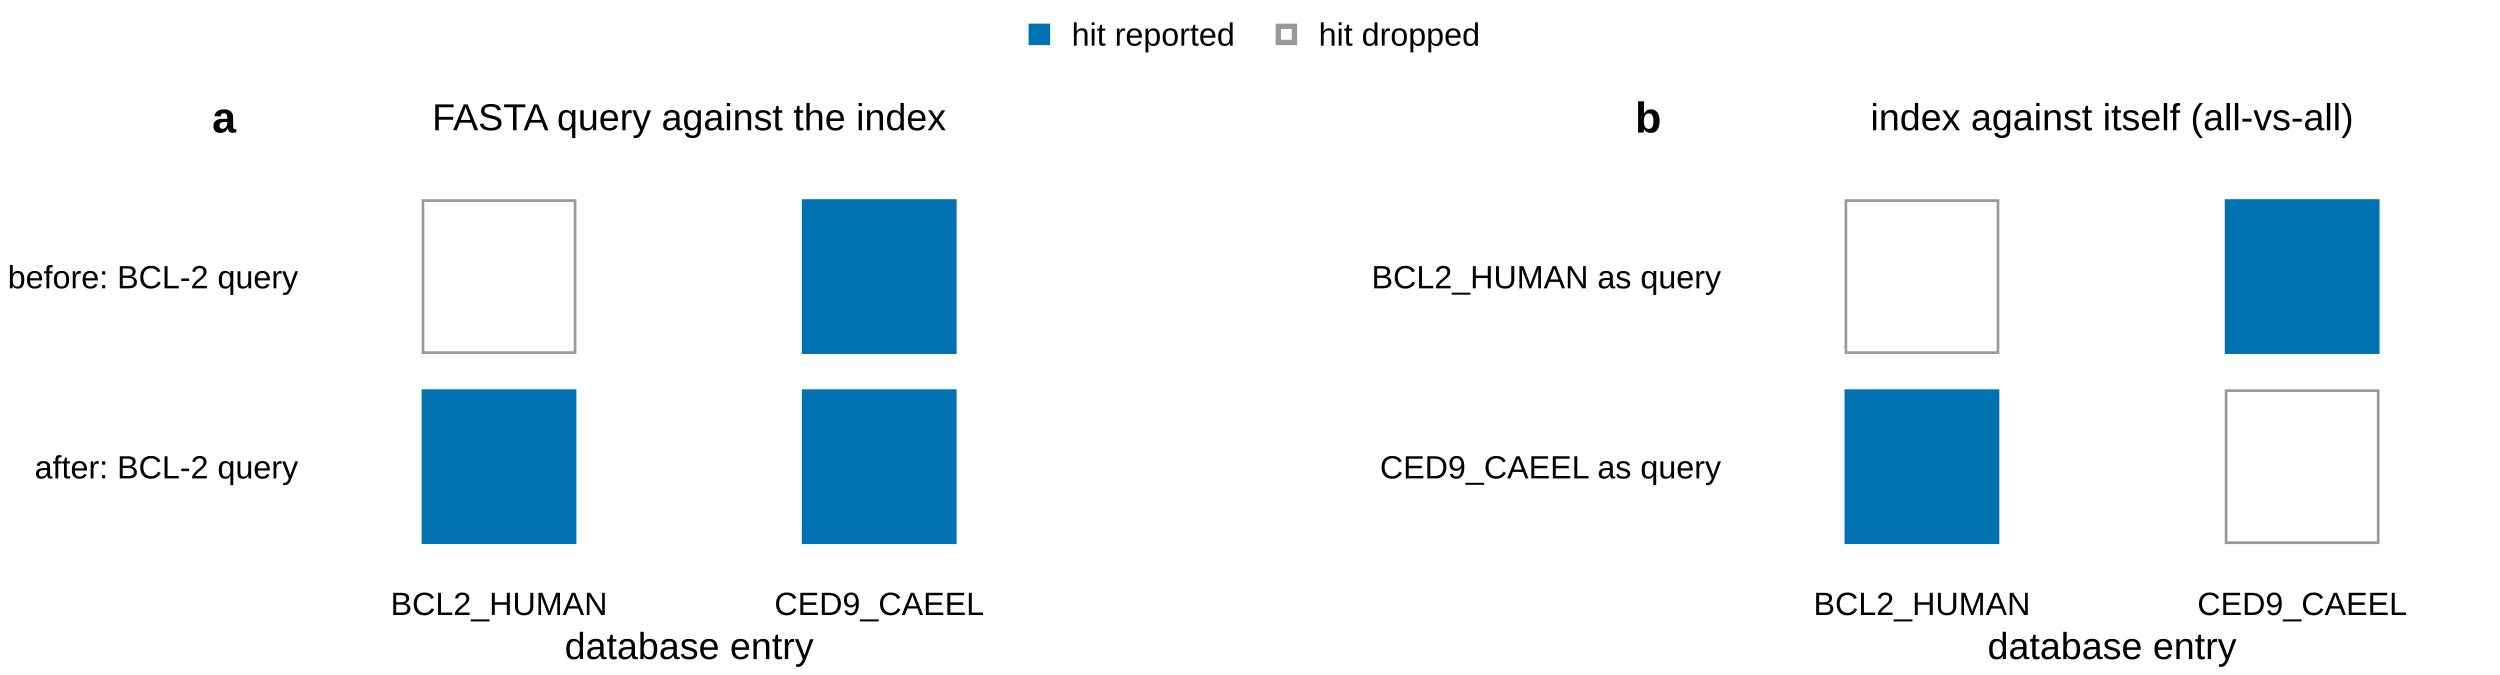
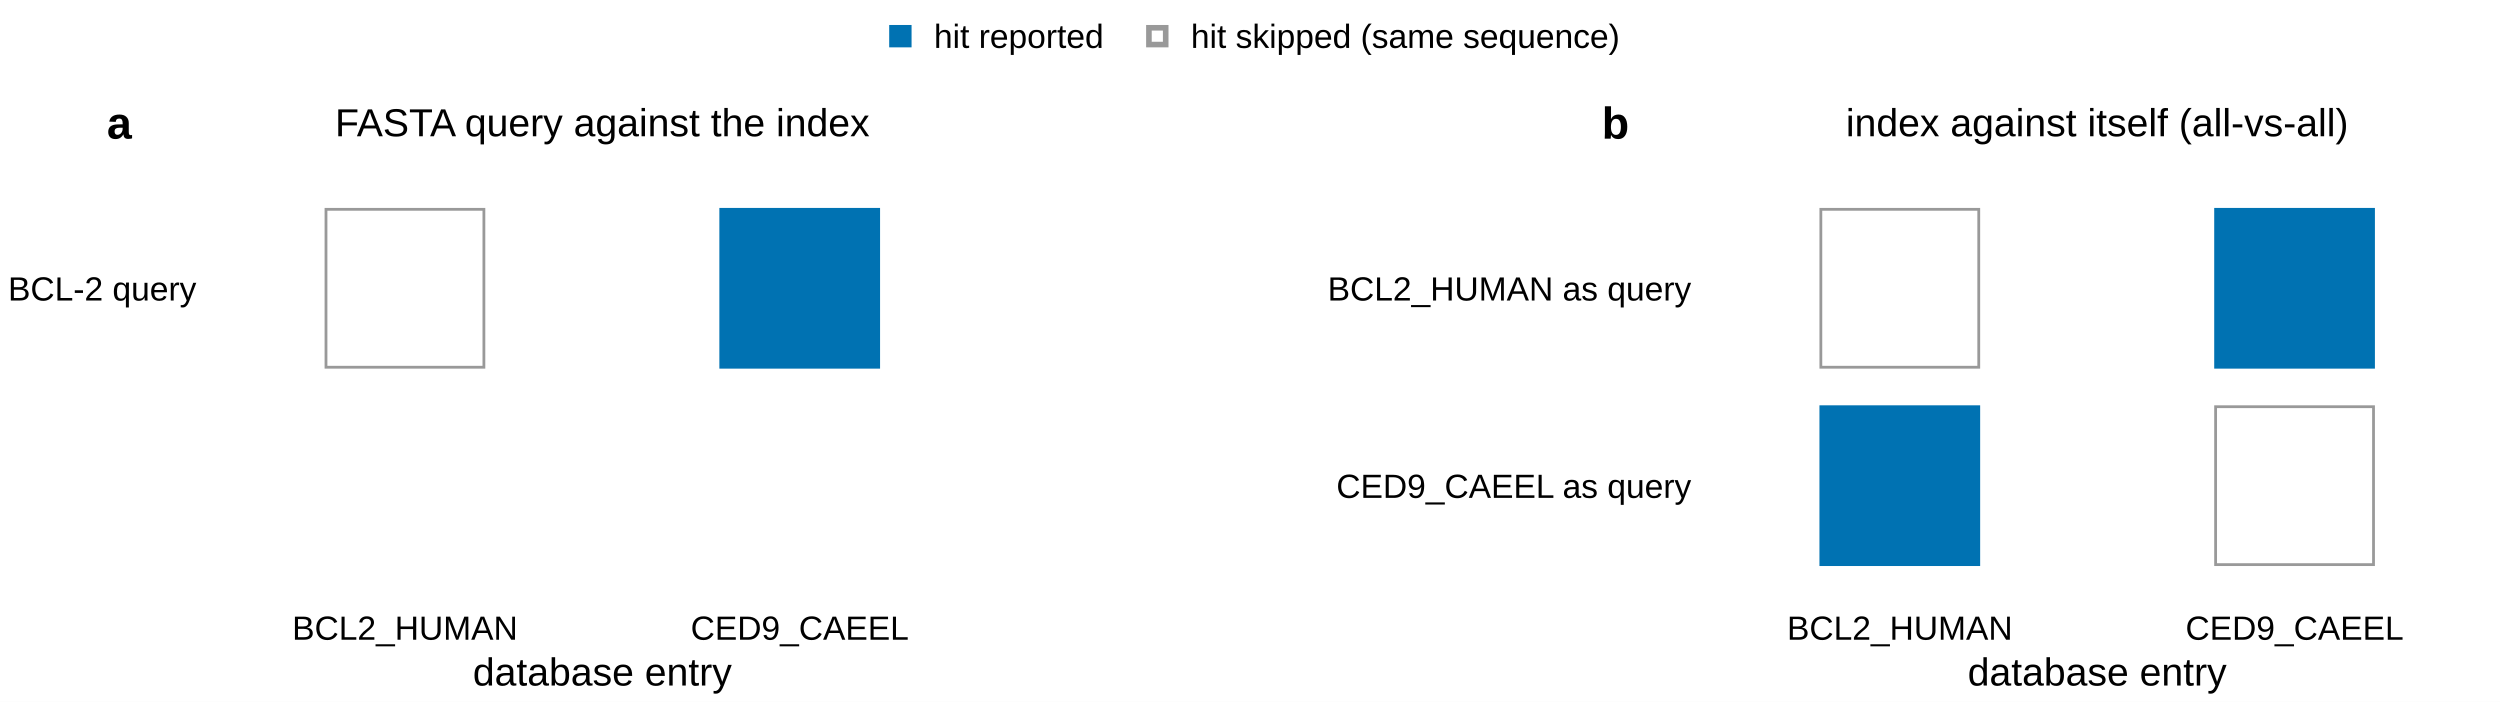
- <svg xmlns="http://www.w3.org/2000/svg" xmlns:xlink="http://www.w3.org/1999/xlink" width="465.063pt" height="125.52pt" viewBox="0 0 465.063 125.52" version="1.1">
+ <svg xmlns="http://www.w3.org/2000/svg" xmlns:xlink="http://www.w3.org/1999/xlink" width="447.097pt" height="125.52pt" viewBox="0 0 447.097 125.52" version="1.1">
  <defs>
    <style type="text/css">*{stroke-linejoin: round; stroke-linecap: butt}</style>
  </defs>
  <g id="figure_1">
    <g id="patch_1">
-       <path d="M 0 125.52  L 465.063 125.52  L 465.063 0  L 0 0  z " style="fill: #ffffff" />
+       <path d="M 0 125.52  L 447.097 125.52  L 447.097 0  L 0 0  z " style="fill: #ffffff" />
    </g>
    <g id="axes_1">
      <g id="patch_2">
-         <path d="M 57.465 108.036  L 198.925 108.036  L 198.925 30.233  L 57.465 30.233  z " style="fill: #ffffff" />
+         <path d="M 37.121 108.036  L 178.319 108.036  L 178.319 30.376  L 37.121 30.376  z " style="fill: #ffffff" />
      </g>
      <g id="matplotlib.axis_1">
        <g id="xtick_1">
          <g id="line2d_1" />
          <g id="text_1">
-             <text style="font-size: 6px; font-family: 'Arial', 'Helvetica', 'Liberation Sans', 'DejaVu Sans', sans-serif; text-anchor: middle" x="92.83" y="114.404" transform="rotate(-0 92.83022 114.4035)">BCL2_HUMAN</text>
+             <text style="font-size: 6px; font-family: 'Arial', 'Helvetica', 'Liberation Sans', 'DejaVu Sans', sans-serif; text-anchor: middle" x="72.42" y="114.404" transform="rotate(-0 72.42033 114.4035)">BCL2_HUMAN</text>
          </g>
        </g>
        <g id="xtick_2">
          <g id="line2d_2" />
          <g id="text_2">
-             <text style="font-size: 6px; font-family: 'Arial', 'Helvetica', 'Liberation Sans', 'DejaVu Sans', sans-serif; text-anchor: middle" x="163.56" y="114.404" transform="rotate(-0 163.56 114.4035)">CED9_CAEEL</text>
+             <text style="font-size: 6px; font-family: 'Arial', 'Helvetica', 'Liberation Sans', 'DejaVu Sans', sans-serif; text-anchor: middle" x="143.02" y="114.404" transform="rotate(-0 143.0197 114.4035)">CED9_CAEEL</text>
          </g>
        </g>
        <g id="text_3">
-           <text style="font-size: 7px; font-family: 'Arial', 'Helvetica', 'Liberation Sans', 'DejaVu Sans', sans-serif; text-anchor: middle" x="128.195" y="122.606" transform="rotate(-0 128.1951 122.6065)">database entry</text>
+           <text style="font-size: 7px; font-family: 'Arial', 'Helvetica', 'Liberation Sans', 'DejaVu Sans', sans-serif; text-anchor: middle" x="107.72" y="122.606" transform="rotate(-0 107.72 122.6065)">database entry</text>
        </g>
      </g>
      <g id="matplotlib.axis_2">
        <g id="ytick_1">
          <g id="line2d_3" />
          <g id="text_4">
-             <text style="font-size: 6px; font-family: 'Arial', 'Helvetica', 'Liberation Sans', 'DejaVu Sans', sans-serif; text-anchor: end" x="55.465" y="53.636" transform="rotate(-0 55.46531 53.63576)">before: BCL-2 query</text>
-           </g>
-         </g>
-         <g id="ytick_2">
-           <g id="line2d_4" />
-           <g id="text_5">
-             <text style="font-size: 6px; font-family: 'Arial', 'Helvetica', 'Liberation Sans', 'DejaVu Sans', sans-serif; text-anchor: end" x="55.465" y="89.001" transform="rotate(-0 55.46531 89.00066)">after: BCL-2 query</text>
+             <text style="font-size: 6px; font-family: 'Arial', 'Helvetica', 'Liberation Sans', 'DejaVu Sans', sans-serif; text-anchor: end" x="35.121" y="53.74" transform="rotate(-0 35.12062 53.74007)">BCL-2 query</text>
          </g>
        </g>
      </g>
      <g id="patch_3">
-         <path d="M 78.684 37.306  L 106.976 37.306  L 106.976 65.598  L 78.684 65.598  L 78.684 37.306  z " clip-path="url(#pd7663d5853)" style="fill: none; stroke: #999999; stroke-width: 0.5; stroke-linejoin: miter" />
+         <path d="M 58.3 37.436  L 86.54 37.436  L 86.54 65.676  L 58.3 65.676  L 58.3 37.436  z " clip-path="url(#p46a1c22ac9)" style="fill: none; stroke: #999999; stroke-width: 0.5; stroke-linejoin: miter" />
      </g>
      <g id="patch_4">
-         <path d="M 149.414 37.306  L 177.706 37.306  L 177.706 65.598  L 149.414 65.598  z " clip-path="url(#pd7663d5853)" style="fill: #0072b2; stroke: #0072b2; stroke-width: 0.5; stroke-linejoin: miter" />
+         <path d="M 128.9 37.436  L 157.14 37.436  L 157.14 65.676  L 128.9 65.676  z " clip-path="url(#p46a1c22ac9)" style="fill: #0072b2; stroke: #0072b2; stroke-width: 0.5; stroke-linejoin: miter" />
      </g>
-       <g id="patch_5">
-         <path d="M 78.684 72.671  L 106.976 72.671  L 106.976 100.963  L 78.684 100.963  z " clip-path="url(#pd7663d5853)" style="fill: #0072b2; stroke: #0072b2; stroke-width: 0.5; stroke-linejoin: miter" />
+       <g id="line2d_4" />
+       <g id="line2d_5" />
+       <g id="text_5">
+         <text style="font-weight: 700; font-size: 8px; font-family: 'Arial', 'Helvetica', 'Liberation Sans', 'DejaVu Sans', sans-serif; text-anchor: start" x="19.121" y="24.798" transform="rotate(-0 19.12063 24.7976)">a</text>
      </g>
-       <g id="patch_6">
-         <path d="M 149.414 72.671  L 177.706 72.671  L 177.706 100.963  L 149.414 100.963  z " clip-path="url(#pd7663d5853)" style="fill: #0072b2; stroke: #0072b2; stroke-width: 0.5; stroke-linejoin: miter" />
-       </g>
-       <g id="line2d_5" />
-       <g id="line2d_6" />
      <g id="text_6">
-         <text style="font-weight: 700; font-size: 8px; font-family: 'Arial', 'Helvetica', 'Liberation Sans', 'DejaVu Sans', sans-serif; text-anchor: start" x="39.465" y="24.654" transform="rotate(-0 39.46531 24.65416)">a</text>
-       </g>
-       <g id="text_7">
-         <text style="font-size: 7px; font-family: 'Arial', 'Helvetica', 'Liberation Sans', 'DejaVu Sans', sans-serif; text-anchor: middle" x="128.195" y="24.233" transform="rotate(-0 128.1951 24.23291)">FASTA query against the index</text>
+         <text style="font-size: 7px; font-family: 'Arial', 'Helvetica', 'Liberation Sans', 'DejaVu Sans', sans-serif; text-anchor: middle" x="107.72" y="24.376" transform="rotate(-0 107.72 24.37635)">FASTA query against the index</text>
      </g>
    </g>
    <g id="axes_2">
-       <g id="patch_7">
-         <path d="M 322.164 108.036  L 463.623 108.036  L 463.623 30.233  L 322.164 30.233  z " style="fill: #ffffff" />
+       <g id="patch_5">
+         <path d="M 304.458 108.036  L 445.657 108.036  L 445.657 30.376  L 304.458 30.376  z " style="fill: #ffffff" />
      </g>
      <g id="matplotlib.axis_3">
        <g id="xtick_3">
-           <g id="line2d_7" />
-           <g id="text_8">
-             <text style="font-size: 6px; font-family: 'Arial', 'Helvetica', 'Liberation Sans', 'DejaVu Sans', sans-serif; text-anchor: middle" x="357.529" y="114.404" transform="rotate(-0 357.5287 114.4035)">BCL2_HUMAN</text>
+           <g id="line2d_6" />
+           <g id="text_7">
+             <text style="font-size: 6px; font-family: 'Arial', 'Helvetica', 'Liberation Sans', 'DejaVu Sans', sans-serif; text-anchor: middle" x="339.758" y="114.404" transform="rotate(-0 339.7577 114.4035)">BCL2_HUMAN</text>
          </g>
        </g>
        <g id="xtick_4">
-           <g id="line2d_8" />
-           <g id="text_9">
-             <text style="font-size: 6px; font-family: 'Arial', 'Helvetica', 'Liberation Sans', 'DejaVu Sans', sans-serif; text-anchor: middle" x="428.258" y="114.404" transform="rotate(-0 428.2585 114.4035)">CED9_CAEEL</text>
+           <g id="line2d_7" />
+           <g id="text_8">
+             <text style="font-size: 6px; font-family: 'Arial', 'Helvetica', 'Liberation Sans', 'DejaVu Sans', sans-serif; text-anchor: middle" x="410.357" y="114.404" transform="rotate(-0 410.3571 114.4035)">CED9_CAEEL</text>
          </g>
        </g>
-         <g id="text_10">
-           <text style="font-size: 7px; font-family: 'Arial', 'Helvetica', 'Liberation Sans', 'DejaVu Sans', sans-serif; text-anchor: middle" x="392.894" y="122.606" transform="rotate(-0 392.8936 122.6065)">database entry</text>
+         <g id="text_9">
+           <text style="font-size: 7px; font-family: 'Arial', 'Helvetica', 'Liberation Sans', 'DejaVu Sans', sans-serif; text-anchor: middle" x="375.057" y="122.606" transform="rotate(-0 375.0574 122.6065)">database entry</text>
        </g>
      </g>
      <g id="matplotlib.axis_4">
+         <g id="ytick_2">
+           <g id="line2d_8" />
+           <g id="text_10">
+             <text style="font-size: 6px; font-family: 'Arial', 'Helvetica', 'Liberation Sans', 'DejaVu Sans', sans-serif; text-anchor: end" x="302.458" y="53.74" transform="rotate(-0 302.458 53.74007)">BCL2_HUMAN as query</text>
+           </g>
+         </g>
        <g id="ytick_3">
          <g id="line2d_9" />
          <g id="text_11">
-             <text style="font-size: 6px; font-family: 'Arial', 'Helvetica', 'Liberation Sans', 'DejaVu Sans', sans-serif; text-anchor: end" x="320.164" y="53.636" transform="rotate(-0 320.1637 53.63576)">BCL2_HUMAN as query</text>
-           </g>
-         </g>
-         <g id="ytick_4">
-           <g id="line2d_10" />
-           <g id="text_12">
-             <text style="font-size: 6px; font-family: 'Arial', 'Helvetica', 'Liberation Sans', 'DejaVu Sans', sans-serif; text-anchor: end" x="320.164" y="89.001" transform="rotate(-0 320.1637 89.00066)">CED9_CAEEL as query</text>
+             <text style="font-size: 6px; font-family: 'Arial', 'Helvetica', 'Liberation Sans', 'DejaVu Sans', sans-serif; text-anchor: end" x="302.458" y="89.04" transform="rotate(-0 302.458 89.03978)">CED9_CAEEL as query</text>
          </g>
        </g>
      </g>
+       <g id="patch_6">
+         <path d="M 325.638 37.436  L 353.878 37.436  L 353.878 65.676  L 325.638 65.676  L 325.638 37.436  z " clip-path="url(#pe1be190496)" style="fill: none; stroke: #999999; stroke-width: 0.5; stroke-linejoin: miter" />
+       </g>
+       <g id="patch_7">
+         <path d="M 396.237 37.436  L 424.477 37.436  L 424.477 65.676  L 396.237 65.676  z " clip-path="url(#pe1be190496)" style="fill: #0072b2; stroke: #0072b2; stroke-width: 0.5; stroke-linejoin: miter" />
+       </g>
      <g id="patch_8">
-         <path d="M 343.383 37.306  L 371.675 37.306  L 371.675 65.598  L 343.383 65.598  L 343.383 37.306  z " clip-path="url(#pb050a98283)" style="fill: none; stroke: #999999; stroke-width: 0.5; stroke-linejoin: miter" />
+         <path d="M 325.638 72.736  L 353.878 72.736  L 353.878 100.976  L 325.638 100.976  z " clip-path="url(#pe1be190496)" style="fill: #0072b2; stroke: #0072b2; stroke-width: 0.5; stroke-linejoin: miter" />
      </g>
      <g id="patch_9">
-         <path d="M 414.113 37.306  L 442.404 37.306  L 442.404 65.598  L 414.113 65.598  z " clip-path="url(#pb050a98283)" style="fill: #0072b2; stroke: #0072b2; stroke-width: 0.5; stroke-linejoin: miter" />
+         <path d="M 396.237 72.736  L 424.477 72.736  L 424.477 100.976  L 396.237 100.976  L 396.237 72.736  z " clip-path="url(#pe1be190496)" style="fill: none; stroke: #999999; stroke-width: 0.5; stroke-linejoin: miter" />
      </g>
-       <g id="patch_10">
-         <path d="M 343.383 72.671  L 371.675 72.671  L 371.675 100.963  L 343.383 100.963  z " clip-path="url(#pb050a98283)" style="fill: #0072b2; stroke: #0072b2; stroke-width: 0.5; stroke-linejoin: miter" />
-       </g>
-       <g id="patch_11">
-         <path d="M 414.113 72.671  L 442.404 72.671  L 442.404 100.963  L 414.113 100.963  L 414.113 72.671  z " clip-path="url(#pb050a98283)" style="fill: none; stroke: #999999; stroke-width: 0.5; stroke-linejoin: miter" />
+       <g id="text_12">
+         <text style="font-weight: 700; font-size: 8px; font-family: 'Arial', 'Helvetica', 'Liberation Sans', 'DejaVu Sans', sans-serif; text-anchor: start" x="286.458" y="24.798" transform="rotate(-0 286.458 24.7976)">b</text>
      </g>
      <g id="text_13">
-         <text style="font-weight: 700; font-size: 8px; font-family: 'Arial', 'Helvetica', 'Liberation Sans', 'DejaVu Sans', sans-serif; text-anchor: start" x="304.164" y="24.654" transform="rotate(-0 304.1637 24.65416)">b</text>
-       </g>
-       <g id="text_14">
-         <text style="font-size: 7px; font-family: 'Arial', 'Helvetica', 'Liberation Sans', 'DejaVu Sans', sans-serif; text-anchor: middle" x="392.894" y="24.233" transform="rotate(-0 392.8936 24.23291)">index against itself (all-vs-all)</text>
+         <text style="font-size: 7px; font-family: 'Arial', 'Helvetica', 'Liberation Sans', 'DejaVu Sans', sans-serif; text-anchor: middle" x="375.057" y="24.376" transform="rotate(-0 375.0574 24.37635)">index against itself (all-vs-all)</text>
      </g>
    </g>
    <g id="legend_1">
+       <g id="line2d_10">
+         <defs>
+           <path id="m7478dab693" d="M -1.5 1.5  L 1.5 1.5  L 1.5 -1.5  L -1.5 -1.5  z " style="stroke: #0072b2; stroke-linejoin: miter" />
+         </defs>
+         <g>
+           <use xlink:href="#m7478dab693" x="161.023" y="6.468" style="fill: #0072b2; stroke: #0072b2; stroke-linejoin: miter" />
+         </g>
+       </g>
+       <g id="text_14">
+         <text style="font-size: 6px; font-family: 'Arial', 'Helvetica', 'Liberation Sans', 'DejaVu Sans', sans-serif; text-anchor: start" x="167.023" y="8.568" transform="rotate(-0 167.0228 8.567813)">hit reported</text>
+       </g>
      <g id="line2d_11">
        <defs>
-           <path id="mba39733a48" d="M -1.5 1.5  L 1.5 1.5  L 1.5 -1.5  L -1.5 -1.5  z " style="stroke: #0072b2; stroke-linejoin: miter" />
+           <path id="meb0e752d11" d="M -1.5 1.5  L 1.5 1.5  L 1.5 -1.5  L -1.5 -1.5  z " style="stroke: #999999; stroke-linejoin: miter" />
        </defs>
        <g>
-           <use xlink:href="#mba39733a48" x="193.347" y="6.395" style="fill: #0072b2; stroke: #0072b2; stroke-linejoin: miter" />
+           <use xlink:href="#meb0e752d11" x="206.972" y="6.468" style="fill-opacity: 0; stroke: #999999; stroke-linejoin: miter" />
        </g>
      </g>
      <g id="text_15">
-         <text style="font-size: 6px; font-family: 'Arial', 'Helvetica', 'Liberation Sans', 'DejaVu Sans', sans-serif; text-anchor: start" x="199.347" y="8.495" transform="rotate(-0 199.347 8.494687)">hit reported</text>
-       </g>
-       <g id="line2d_12">
-         <defs>
-           <path id="m5834f6c8c4" d="M -1.5 1.5  L 1.5 1.5  L 1.5 -1.5  L -1.5 -1.5  z " style="stroke: #999999; stroke-linejoin: miter" />
-         </defs>
-         <g>
-           <use xlink:href="#m5834f6c8c4" x="239.296" y="6.395" style="fill-opacity: 0; stroke: #999999; stroke-linejoin: miter" />
-         </g>
-       </g>
-       <g id="text_16">
-         <text style="font-size: 6px; font-family: 'Arial', 'Helvetica', 'Liberation Sans', 'DejaVu Sans', sans-serif; text-anchor: start" x="245.296" y="8.495" transform="rotate(-0 245.2957 8.494687)">hit dropped</text>
+         <text style="font-size: 6px; font-family: 'Arial', 'Helvetica', 'Liberation Sans', 'DejaVu Sans', sans-serif; text-anchor: start" x="212.972" y="8.568" transform="rotate(-0 212.9715 8.567813)">hit skipped (same sequence)</text>
      </g>
    </g>
  </g>
  <defs>
-     <clipPath id="pd7663d5853">
-       <rect x="57.465" y="30.233" width="141.46" height="77.803" />
+     <clipPath id="p46a1c22ac9">
+       <rect x="37.121" y="30.376" width="141.199" height="77.659" />
    </clipPath>
-     <clipPath id="pb050a98283">
-       <rect x="322.164" y="30.233" width="141.46" height="77.803" />
+     <clipPath id="pe1be190496">
+       <rect x="304.458" y="30.376" width="141.199" height="77.659" />
    </clipPath>
  </defs>
</svg>
